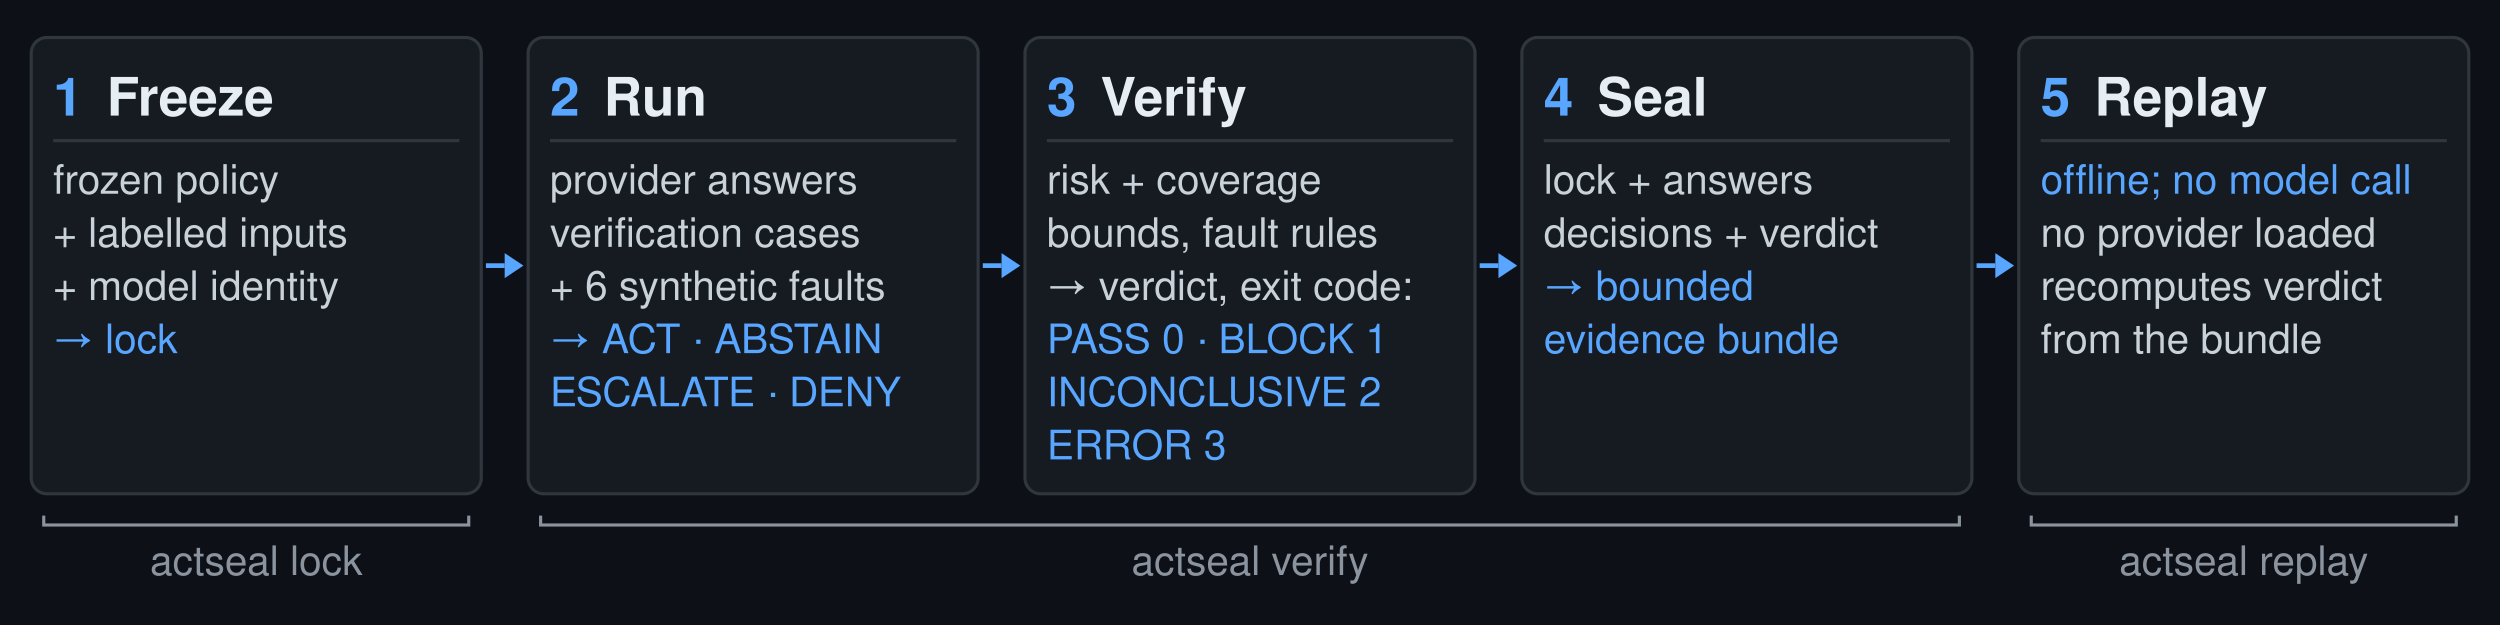
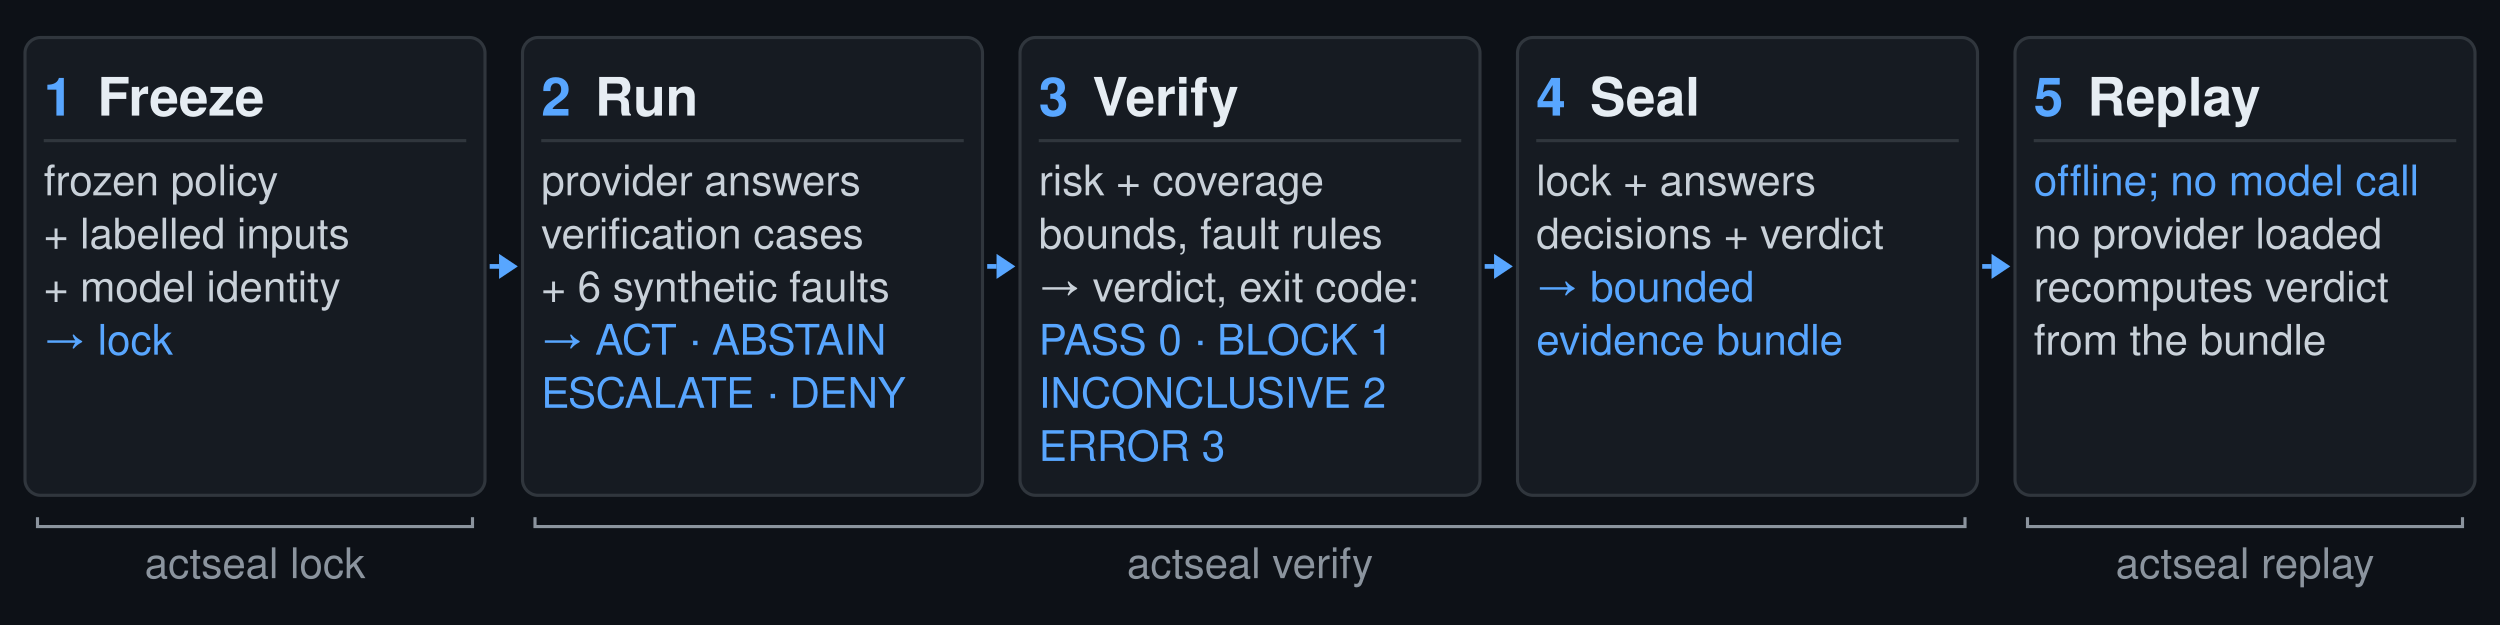
<svg xmlns="http://www.w3.org/2000/svg" aria-labelledby="title desc" height="400" role="img" viewBox="0 0 1600 400" width="1600">
  <rect fill="#0d1117" height="400" width="1600" x="0" y="0" />
  <g font-family="Helvetica, Arial, Liberation Sans, sans-serif" id="stage-freeze">
-     <rect fill="#161b22" height="292" rx="10" stroke="#30363d" stroke-width="2" width="288" x="20" y="24" />
-     <text fill="#e6edf3" font-size="34" font-weight="bold" x="34" y="74">
+     <rect fill="#161b22" height="293" rx="10" stroke="#30363d" stroke-width="2" width="294.4" x="16" y="24" />
+     <text fill="#e6edf3" font-size="34" font-weight="bold" x="28" y="74">
      <tspan fill="#58a6ff">1</tspan>
      <tspan dx="6">Freeze</tspan>
    </text>
-     <line stroke="#30363d" stroke-width="2" x1="34" x2="294" y1="90" y2="90" />
-     <text fill="#c9d1d9" font-size="26" x="34" y="124">frozen policy</text>
-     <text fill="#c9d1d9" font-size="26" x="34" y="158">+ labelled inputs</text>
-     <text fill="#c9d1d9" font-size="26" x="34" y="192">+ model identity</text>
-     <text fill="#58a6ff" font-size="26" x="34" y="226">→ lock</text>
-     <line stroke="#58a6ff" stroke-width="3" x1="311" x2="323" y1="170" y2="170" />
-     <polygon fill="#58a6ff" points="335,170 323,162 323,178" />
+     <line stroke="#30363d" stroke-width="2" x1="28" x2="298.4" y1="90" y2="90" />
+     <text fill="#c9d1d9" font-size="27" x="28" y="125">frozen policy</text>
+     <text fill="#c9d1d9" font-size="27" x="28" y="159">+ labelled inputs</text>
+     <text fill="#c9d1d9" font-size="27" x="28" y="193">+ model identity</text>
+     <text fill="#58a6ff" font-size="27" x="28" y="227">→ lock</text>
+     <line stroke="#58a6ff" stroke-width="3" x1="313.4" x2="319.4" y1="170.5" y2="170.5" />
+     <polygon fill="#58a6ff" points="331.4,170.5 319.4,162.5 319.4,178.5" />
  </g>
  <g font-family="Helvetica, Arial, Liberation Sans, sans-serif" id="stage-run">
-     <rect fill="#161b22" height="292" rx="10" stroke="#30363d" stroke-width="2" width="288" x="338" y="24" />
-     <text fill="#e6edf3" font-size="34" font-weight="bold" x="352" y="74">
+     <rect fill="#161b22" height="293" rx="10" stroke="#30363d" stroke-width="2" width="294.4" x="334.4" y="24" />
+     <text fill="#e6edf3" font-size="34" font-weight="bold" x="346.4" y="74">
      <tspan fill="#58a6ff">2</tspan>
      <tspan dx="6">Run</tspan>
    </text>
-     <line stroke="#30363d" stroke-width="2" x1="352" x2="612" y1="90" y2="90" />
-     <text fill="#c9d1d9" font-size="26" x="352" y="124">provider answers</text>
-     <text fill="#c9d1d9" font-size="26" x="352" y="158">verification cases</text>
-     <text fill="#c9d1d9" font-size="26" x="352" y="192">+ 6 synthetic faults</text>
-     <text fill="#58a6ff" font-size="26" x="352" y="226">→ ACT · ABSTAIN</text>
-     <text fill="#58a6ff" font-size="26" x="352" y="260">ESCALATE · DENY</text>
-     <line stroke="#58a6ff" stroke-width="3" x1="629" x2="641" y1="170" y2="170" />
-     <polygon fill="#58a6ff" points="653,170 641,162 641,178" />
+     <line stroke="#30363d" stroke-width="2" x1="346.4" x2="616.8" y1="90" y2="90" />
+     <text fill="#c9d1d9" font-size="27" x="346.4" y="125">provider answers</text>
+     <text fill="#c9d1d9" font-size="27" x="346.4" y="159">verification cases</text>
+     <text fill="#c9d1d9" font-size="27" x="346.4" y="193">+ 6 synthetic faults</text>
+     <text fill="#58a6ff" font-size="27" x="346.4" y="227">→ ACT · ABSTAIN</text>
+     <text fill="#58a6ff" font-size="27" x="346.4" y="261">ESCALATE · DENY</text>
+     <line stroke="#58a6ff" stroke-width="3" x1="631.8" x2="637.8" y1="170.5" y2="170.5" />
+     <polygon fill="#58a6ff" points="649.8,170.5 637.8,162.5 637.8,178.5" />
  </g>
  <g font-family="Helvetica, Arial, Liberation Sans, sans-serif" id="stage-verify">
-     <rect fill="#161b22" height="292" rx="10" stroke="#30363d" stroke-width="2" width="288" x="656" y="24" />
-     <text fill="#e6edf3" font-size="34" font-weight="bold" x="670" y="74">
+     <rect fill="#161b22" height="293" rx="10" stroke="#30363d" stroke-width="2" width="294.4" x="652.8" y="24" />
+     <text fill="#e6edf3" font-size="34" font-weight="bold" x="664.8" y="74">
      <tspan fill="#58a6ff">3</tspan>
      <tspan dx="6">Verify</tspan>
    </text>
-     <line stroke="#30363d" stroke-width="2" x1="670" x2="930" y1="90" y2="90" />
-     <text fill="#c9d1d9" font-size="26" x="670" y="124">risk + coverage</text>
-     <text fill="#c9d1d9" font-size="26" x="670" y="158">bounds, fault rules</text>
-     <text fill="#c9d1d9" font-size="26" x="670" y="192">→ verdict, exit code:</text>
-     <text fill="#58a6ff" font-size="26" x="670" y="226">PASS 0 · BLOCK 1</text>
-     <text fill="#58a6ff" font-size="26" x="670" y="260">INCONCLUSIVE 2</text>
-     <text fill="#58a6ff" font-size="26" x="670" y="294">ERROR 3</text>
-     <line stroke="#58a6ff" stroke-width="3" x1="947" x2="959" y1="170" y2="170" />
-     <polygon fill="#58a6ff" points="971,170 959,162 959,178" />
+     <line stroke="#30363d" stroke-width="2" x1="664.8" x2="935.2" y1="90" y2="90" />
+     <text fill="#c9d1d9" font-size="27" x="664.8" y="125">risk + coverage</text>
+     <text fill="#c9d1d9" font-size="27" x="664.8" y="159">bounds, fault rules</text>
+     <text fill="#c9d1d9" font-size="27" x="664.8" y="193">→ verdict, exit code:</text>
+     <text fill="#58a6ff" font-size="27" x="664.8" y="227">PASS 0 · BLOCK 1</text>
+     <text fill="#58a6ff" font-size="27" x="664.8" y="261">INCONCLUSIVE 2</text>
+     <text fill="#58a6ff" font-size="27" x="664.8" y="295">ERROR 3</text>
+     <line stroke="#58a6ff" stroke-width="3" x1="950.2" x2="956.2" y1="170.5" y2="170.5" />
+     <polygon fill="#58a6ff" points="968.2,170.5 956.2,162.5 956.2,178.5" />
  </g>
  <g font-family="Helvetica, Arial, Liberation Sans, sans-serif" id="stage-seal">
-     <rect fill="#161b22" height="292" rx="10" stroke="#30363d" stroke-width="2" width="288" x="974" y="24" />
-     <text fill="#e6edf3" font-size="34" font-weight="bold" x="988" y="74">
+     <rect fill="#161b22" height="293" rx="10" stroke="#30363d" stroke-width="2" width="294.4" x="971.2" y="24" />
+     <text fill="#e6edf3" font-size="34" font-weight="bold" x="983.2" y="74">
      <tspan fill="#58a6ff">4</tspan>
      <tspan dx="6">Seal</tspan>
    </text>
-     <line stroke="#30363d" stroke-width="2" x1="988" x2="1248" y1="90" y2="90" />
-     <text fill="#c9d1d9" font-size="26" x="988" y="124">lock + answers</text>
-     <text fill="#c9d1d9" font-size="26" x="988" y="158">decisions + verdict</text>
-     <text fill="#58a6ff" font-size="26" x="988" y="192">→ bounded</text>
-     <text fill="#58a6ff" font-size="26" x="988" y="226">evidence bundle</text>
-     <line stroke="#58a6ff" stroke-width="3" x1="1265" x2="1277" y1="170" y2="170" />
-     <polygon fill="#58a6ff" points="1289,170 1277,162 1277,178" />
+     <line stroke="#30363d" stroke-width="2" x1="983.2" x2="1253.6" y1="90" y2="90" />
+     <text fill="#c9d1d9" font-size="27" x="983.2" y="125">lock + answers</text>
+     <text fill="#c9d1d9" font-size="27" x="983.2" y="159">decisions + verdict</text>
+     <text fill="#58a6ff" font-size="27" x="983.2" y="193">→ bounded</text>
+     <text fill="#58a6ff" font-size="27" x="983.2" y="227">evidence bundle</text>
+     <line stroke="#58a6ff" stroke-width="3" x1="1268.6" x2="1274.6" y1="170.5" y2="170.5" />
+     <polygon fill="#58a6ff" points="1286.6,170.5 1274.6,162.5 1274.6,178.5" />
  </g>
  <g font-family="Helvetica, Arial, Liberation Sans, sans-serif" id="stage-replay">
-     <rect fill="#161b22" height="292" rx="10" stroke="#30363d" stroke-width="2" width="288" x="1292" y="24" />
-     <text fill="#e6edf3" font-size="34" font-weight="bold" x="1306" y="74">
+     <rect fill="#161b22" height="293" rx="10" stroke="#30363d" stroke-width="2" width="294.4" x="1289.6" y="24" />
+     <text fill="#e6edf3" font-size="34" font-weight="bold" x="1301.6" y="74">
      <tspan fill="#58a6ff">5</tspan>
      <tspan dx="6">Replay</tspan>
    </text>
-     <line stroke="#30363d" stroke-width="2" x1="1306" x2="1566" y1="90" y2="90" />
-     <text fill="#58a6ff" font-size="26" x="1306" y="124">offline; no model call</text>
-     <text fill="#c9d1d9" font-size="26" x="1306" y="158">no provider loaded</text>
-     <text fill="#c9d1d9" font-size="26" x="1306" y="192">recomputes verdict</text>
-     <text fill="#c9d1d9" font-size="26" x="1306" y="226">from the bundle</text>
+     <line stroke="#30363d" stroke-width="2" x1="1301.6" x2="1572" y1="90" y2="90" />
+     <text fill="#58a6ff" font-size="27" x="1301.6" y="125">offline; no model call</text>
+     <text fill="#c9d1d9" font-size="27" x="1301.6" y="159">no provider loaded</text>
+     <text fill="#c9d1d9" font-size="27" x="1301.6" y="193">recomputes verdict</text>
+     <text fill="#c9d1d9" font-size="27" x="1301.6" y="227">from the bundle</text>
  </g>
  <g font-family="Helvetica, Arial, Liberation Sans, sans-serif" id="commands">
-     <path d="M28,330 V336 H300 V330" fill="none" stroke="#8b949e" stroke-width="2" />
-     <text fill="#8b949e" font-size="26" text-anchor="middle" x="164" y="368">actseal lock</text>
-     <path d="M346,330 V336 H1254 V330" fill="none" stroke="#8b949e" stroke-width="2" />
-     <text fill="#8b949e" font-size="26" text-anchor="middle" x="800" y="368">actseal verify</text>
-     <path d="M1300,330 V336 H1572 V330" fill="none" stroke="#8b949e" stroke-width="2" />
-     <text fill="#8b949e" font-size="26" text-anchor="middle" x="1436" y="368">actseal replay</text>
+     <path d="M24,331 V337 H302.4 V331" fill="none" stroke="#8b949e" stroke-width="2" />
+     <text fill="#8b949e" font-size="27" text-anchor="middle" x="163.2" y="370">actseal lock</text>
+     <path d="M342.4,331 V337 H1257.6 V331" fill="none" stroke="#8b949e" stroke-width="2" />
+     <text fill="#8b949e" font-size="27" text-anchor="middle" x="800" y="370">actseal verify</text>
+     <path d="M1297.6,331 V337 H1576 V331" fill="none" stroke="#8b949e" stroke-width="2" />
+     <text fill="#8b949e" font-size="27" text-anchor="middle" x="1436.8" y="370">actseal replay</text>
  </g>
</svg>
